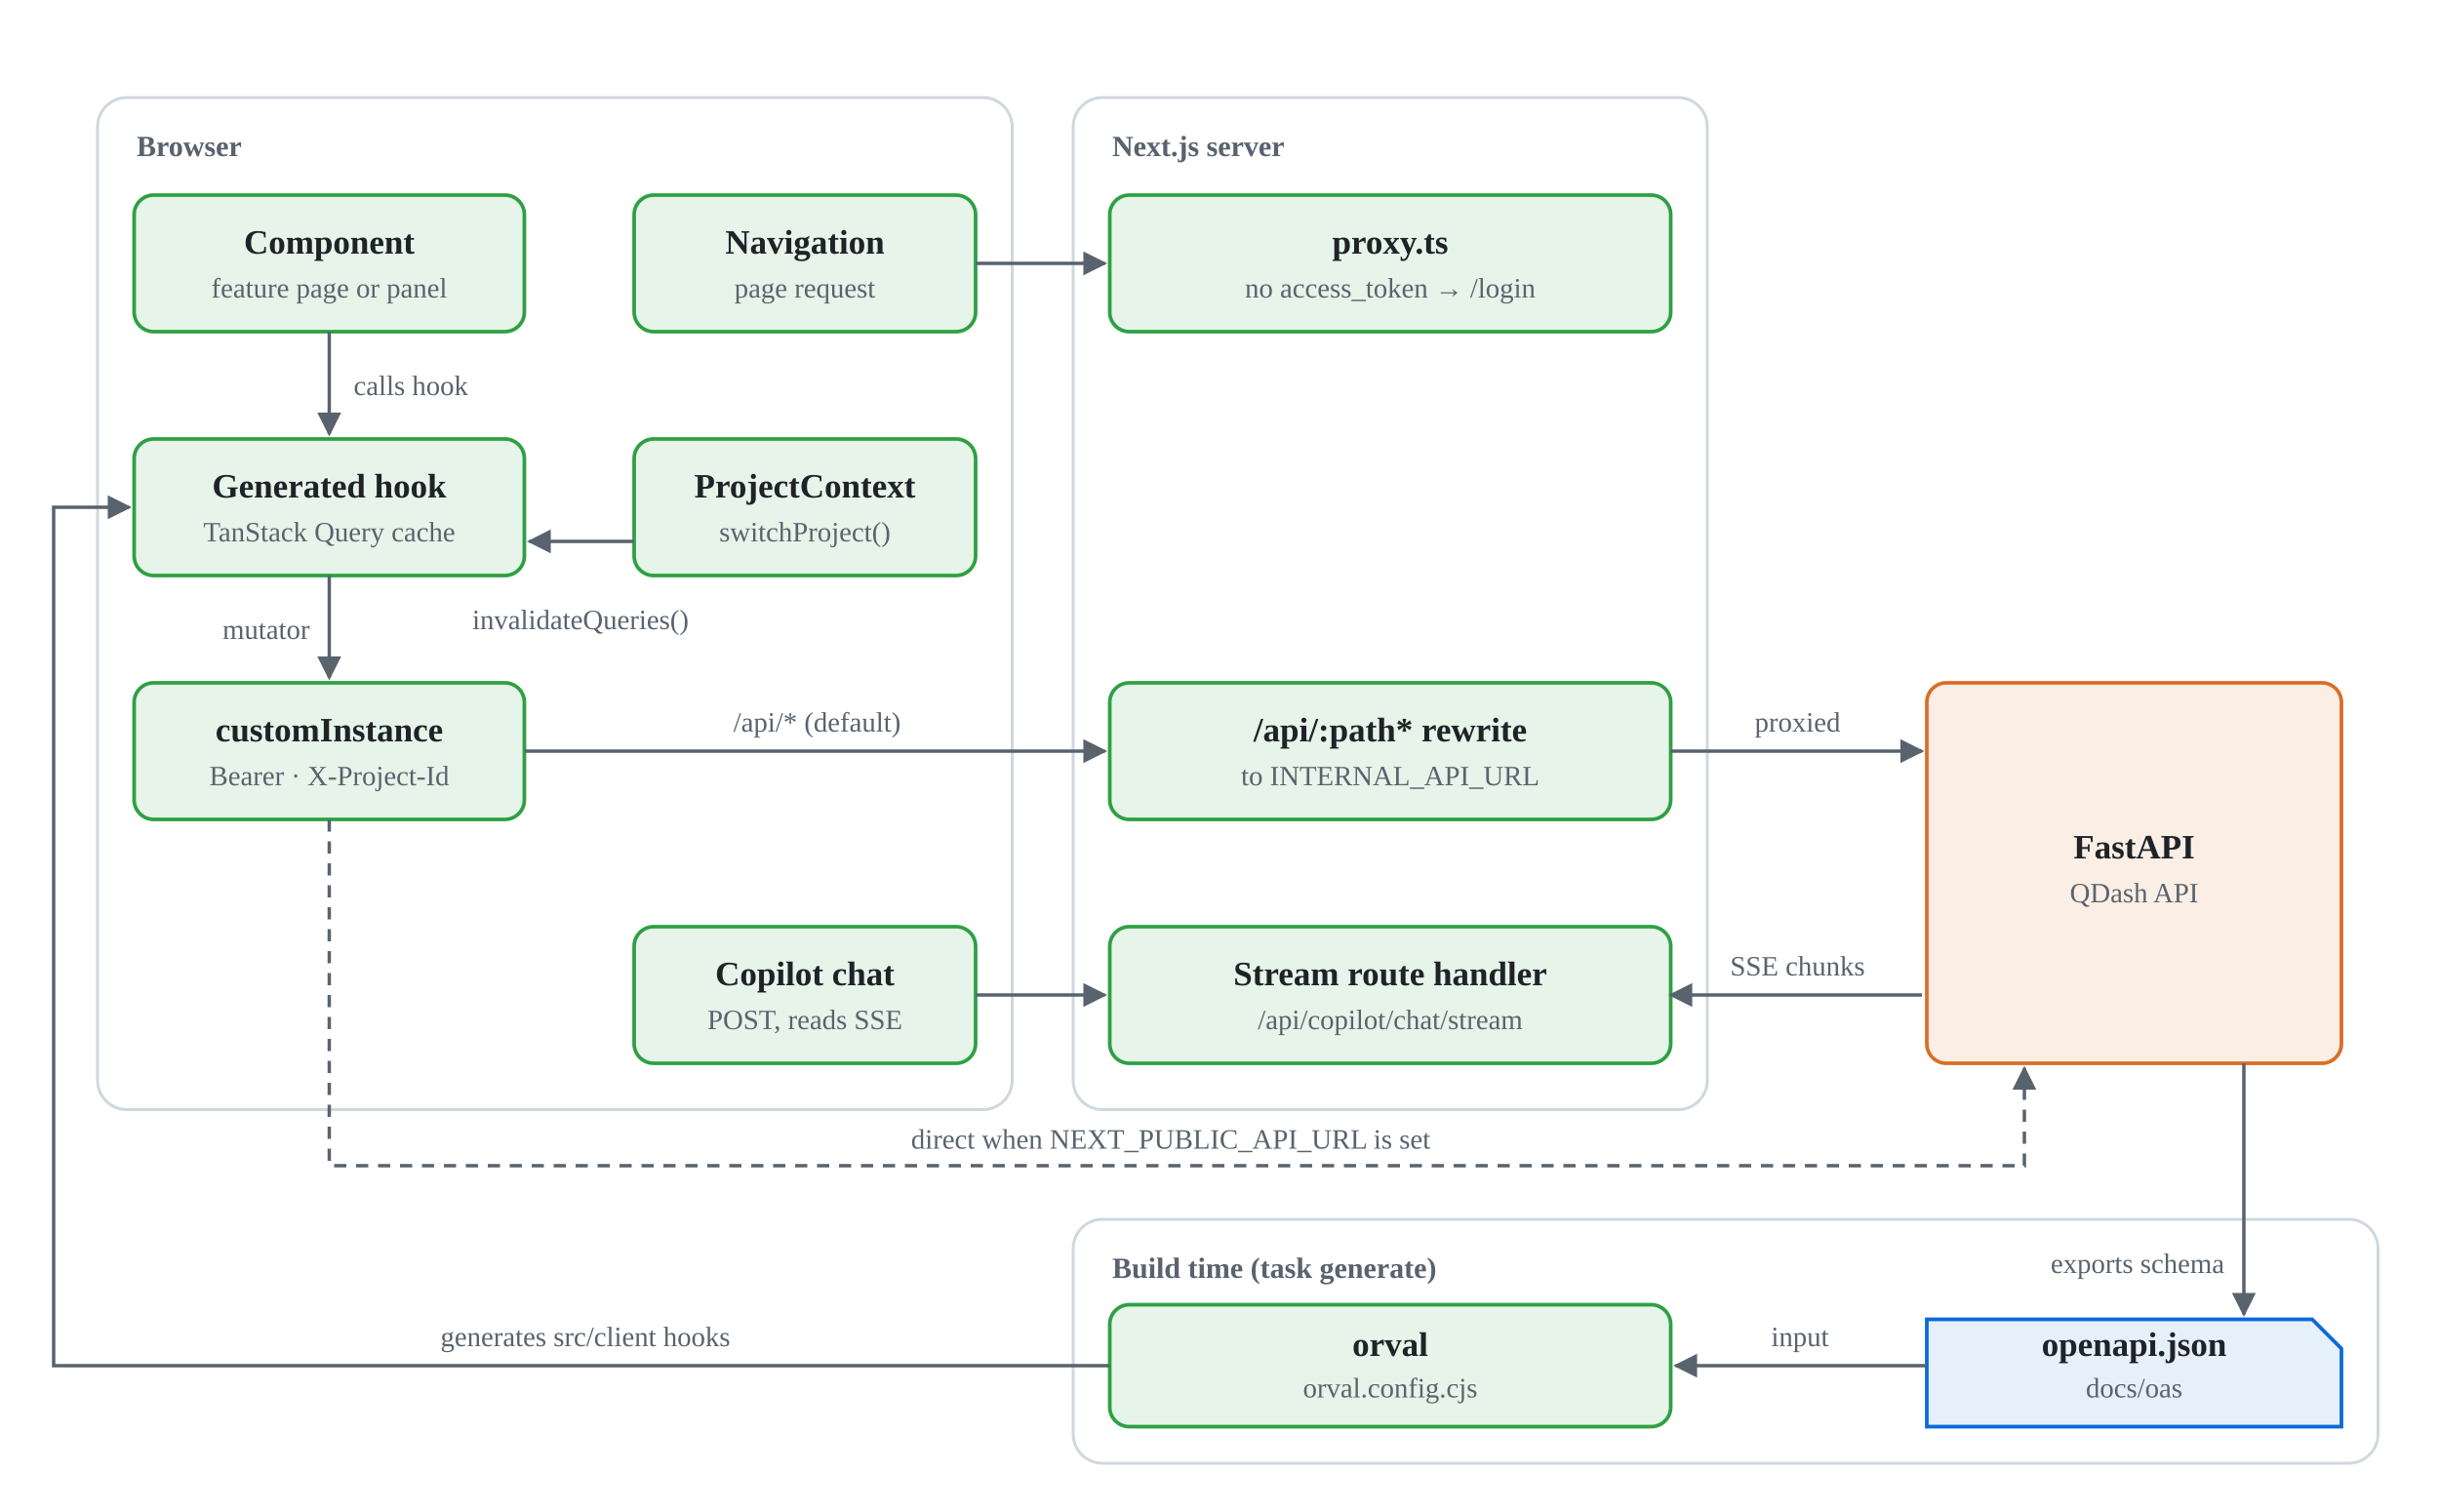
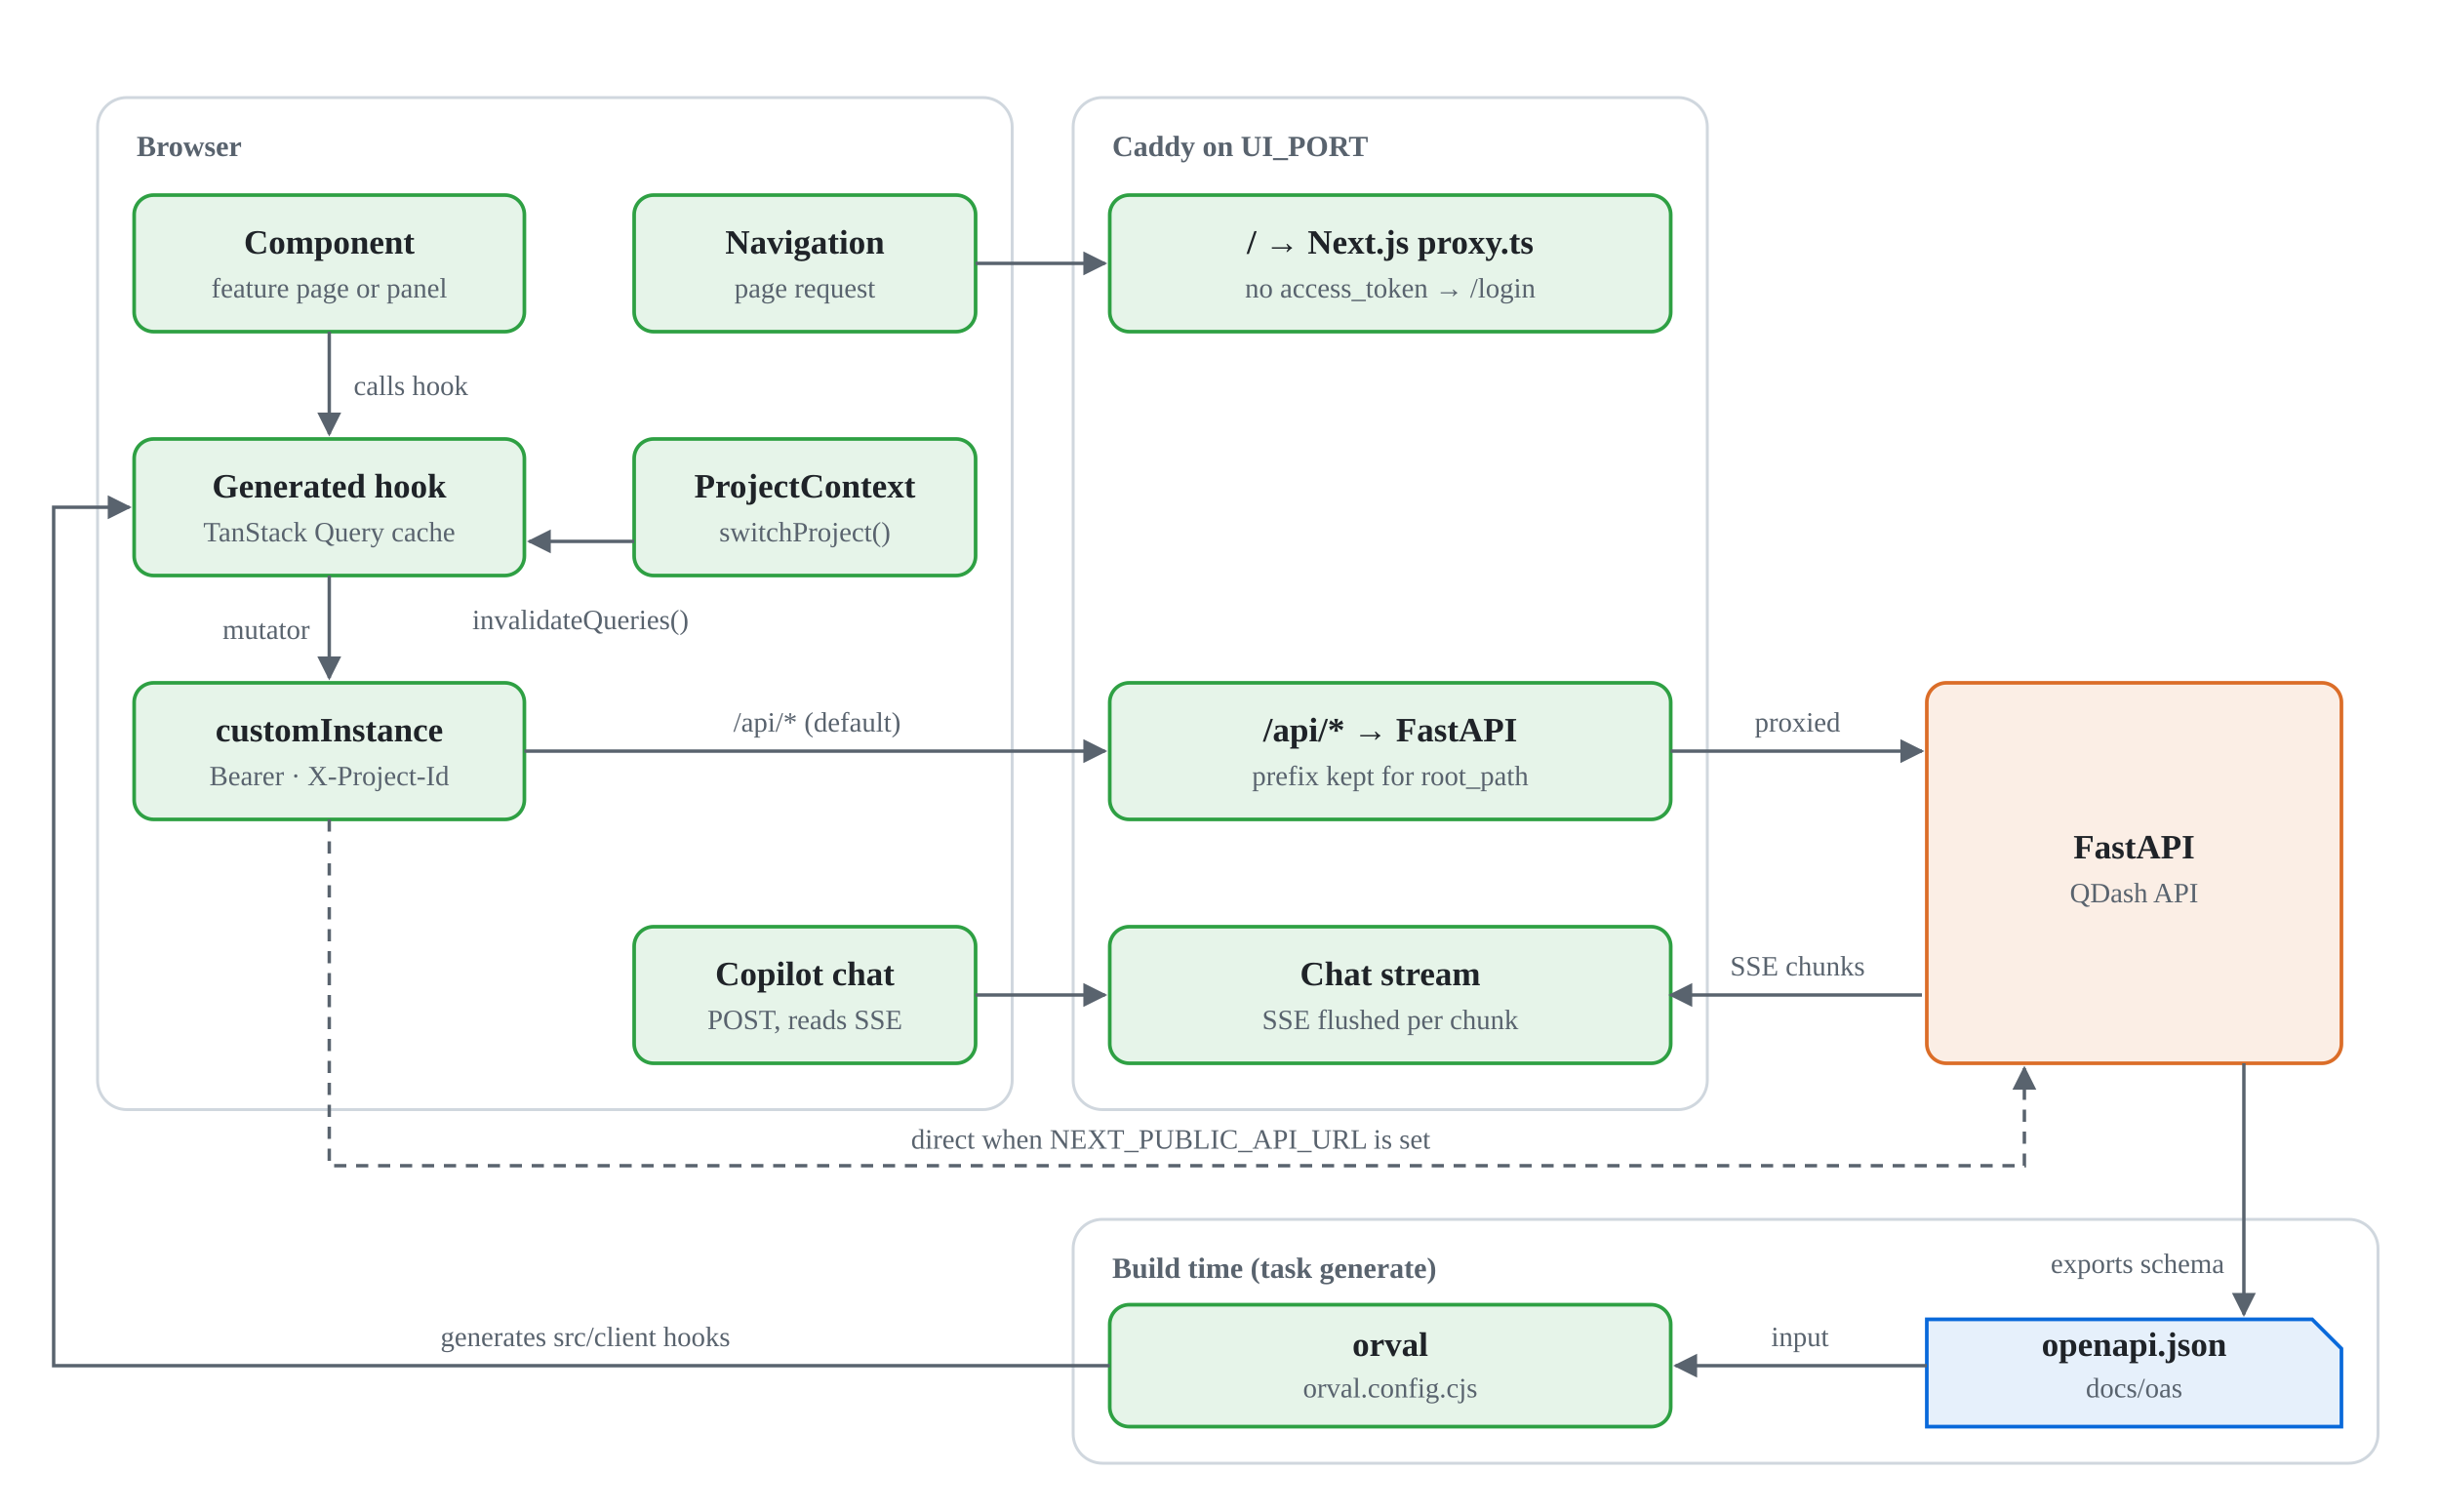
- <svg xmlns="http://www.w3.org/2000/svg" viewBox="0 0 1000 620" role="img" aria-label="UI request paths: generated hooks call customInstance, which adds the bearer token and project header and sends requests through the Next.js /api rewrite to FastAPI, or directly when NEXT_PUBLIC_API_URL is set. proxy.ts guards page requests, the Copilot stream uses its own route handler, and orval generates the hooks from the OpenAPI document.">
+ <svg xmlns="http://www.w3.org/2000/svg" viewBox="0 0 1000 620" role="img" aria-label="UI request paths: generated hooks call customInstance, which adds the bearer token and project header and sends /api requests through Caddy to FastAPI, or directly when NEXT_PUBLIC_API_URL is set. Caddy sends page requests to Next.js, where proxy.ts guards them, streams the Copilot SSE response chunk by chunk, and orval generates the hooks from the OpenAPI document.">
  <style>
    .qd-root { font-family: var(--vp-font-family-base, -apple-system, "Segoe UI", Roboto, sans-serif); }
    .qd-title { fill: var(--vp-c-text-1, #1f2328); font-size: 14px; font-weight: 600; text-anchor: middle; }
    .qd-sub { fill: var(--vp-c-text-2, #59636e); font-size: 11.5px; text-anchor: middle; }
    .qd-label { fill: var(--vp-c-text-2, #59636e); font-size: 11.5px; }
    .qd-group-title { fill: var(--vp-c-text-2, #59636e); font-size: 12px; font-weight: 600; }
    .qd-group { fill: none; stroke: var(--vp-c-divider, #d0d7de); stroke-width: 1.2; }
    .qd-edge { stroke: var(--vp-c-text-2, #59636e); stroke-width: 1.4; fill: none; }
    .qd-head { fill: var(--vp-c-text-2, #59636e); }
    .qd-dash { stroke-dasharray: 5 4; }
    .qd-ui { fill: rgba(46, 160, 67, 0.12); stroke: #2ea043; stroke-width: 1.5; }
    .qd-api { fill: rgba(219, 109, 40, 0.12); stroke: #db6d28; stroke-width: 1.5; }
    .qd-data { fill: rgba(9, 105, 218, 0.10); stroke: #0969da; stroke-width: 1.5; }
  </style>
  <defs>
    <marker id="qd-uiflow-arrow" viewBox="0 0 10 10" refX="9" refY="5" markerWidth="7" markerHeight="7" orient="auto-start-reverse">
      <path d="M0,0 L10,5 L0,10 z" class="qd-head" />
    </marker>
  </defs>
  <g class="qd-root">
    <rect x="40" y="40" width="375" height="415" rx="12" class="qd-group" />
    <text x="56" y="64" class="qd-group-title">Browser</text>
    <rect x="440" y="40" width="260" height="415" rx="12" class="qd-group" />
-     <text x="456" y="64" class="qd-group-title">Next.js server</text>
+     <text x="456" y="64" class="qd-group-title">Caddy on UI_PORT</text>
    <rect x="440" y="500" width="535" height="100" rx="12" class="qd-group" />
    <text x="456" y="524" class="qd-group-title">Build time (task generate)</text>
    <rect x="55" y="80" width="160" height="56" rx="8" class="qd-ui" />
    <text x="135" y="104" class="qd-title">Component</text>
    <text x="135" y="122" class="qd-sub">feature page or panel</text>
    <rect x="55" y="180" width="160" height="56" rx="8" class="qd-ui" />
    <text x="135" y="204" class="qd-title">Generated hook</text>
    <text x="135" y="222" class="qd-sub">TanStack Query cache</text>
    <rect x="55" y="280" width="160" height="56" rx="8" class="qd-ui" />
    <text x="135" y="304" class="qd-title">customInstance</text>
    <text x="135" y="322" class="qd-sub">Bearer · X-Project-Id</text>
    <rect x="260" y="80" width="140" height="56" rx="8" class="qd-ui" />
    <text x="330" y="104" class="qd-title">Navigation</text>
    <text x="330" y="122" class="qd-sub">page request</text>
    <rect x="260" y="180" width="140" height="56" rx="8" class="qd-ui" />
    <text x="330" y="204" class="qd-title">ProjectContext</text>
    <text x="330" y="222" class="qd-sub">switchProject()</text>
    <rect x="260" y="380" width="140" height="56" rx="8" class="qd-ui" />
    <text x="330" y="404" class="qd-title">Copilot chat</text>
    <text x="330" y="422" class="qd-sub">POST, reads SSE</text>
    <rect x="455" y="80" width="230" height="56" rx="8" class="qd-ui" />
-     <text x="570" y="104" class="qd-title">proxy.ts</text>
+     <text x="570" y="104" class="qd-title">/ → Next.js proxy.ts</text>
    <text x="570" y="122" class="qd-sub">no access_token → /login</text>
    <rect x="455" y="280" width="230" height="56" rx="8" class="qd-ui" />
-     <text x="570" y="304" class="qd-title">/api/:path* rewrite</text>
-     <text x="570" y="322" class="qd-sub">to INTERNAL_API_URL</text>
+     <text x="570" y="304" class="qd-title">/api/* → FastAPI</text>
+     <text x="570" y="322" class="qd-sub">prefix kept for root_path</text>
    <rect x="455" y="380" width="230" height="56" rx="8" class="qd-ui" />
-     <text x="570" y="404" class="qd-title">Stream route handler</text>
-     <text x="570" y="422" class="qd-sub">/api/copilot/chat/stream</text>
+     <text x="570" y="404" class="qd-title">Chat stream</text>
+     <text x="570" y="422" class="qd-sub">SSE flushed per chunk</text>
    <rect x="790" y="280" width="170" height="156" rx="8" class="qd-api" />
    <text x="875" y="352" class="qd-title">FastAPI</text>
    <text x="875" y="370" class="qd-sub">QDash API</text>
    <rect x="455" y="535" width="230" height="50" rx="8" class="qd-ui" />
    <text x="570" y="556" class="qd-title">orval</text>
    <text x="570" y="573" class="qd-sub">orval.config.cjs</text>
    <path d="M790,541 h158 l12,12 v32 h-170 z" class="qd-data" />
    <text x="875" y="556" class="qd-title">openapi.json</text>
    <text x="875" y="573" class="qd-sub">docs/oas</text>
    <line x1="135" y1="136" x2="135" y2="178" class="qd-edge" marker-end="url(#qd-uiflow-arrow)" />
    <text x="145" y="162" class="qd-label">calls hook</text>
    <line x1="135" y1="236" x2="135" y2="278" class="qd-edge" marker-end="url(#qd-uiflow-arrow)" />
    <text x="127" y="262" class="qd-label" text-anchor="end">mutator</text>
    <line x1="260" y1="222" x2="217" y2="222" class="qd-edge" marker-end="url(#qd-uiflow-arrow)" />
    <text x="238" y="258" class="qd-label" text-anchor="middle">invalidateQueries()</text>
    <line x1="400" y1="108" x2="453" y2="108" class="qd-edge" marker-end="url(#qd-uiflow-arrow)" />
    <line x1="215" y1="308" x2="453" y2="308" class="qd-edge" marker-end="url(#qd-uiflow-arrow)" />
    <text x="335" y="300" class="qd-label" text-anchor="middle">/api/* (default)</text>
    <line x1="400" y1="408" x2="453" y2="408" class="qd-edge" marker-end="url(#qd-uiflow-arrow)" />
    <line x1="685" y1="308" x2="788" y2="308" class="qd-edge" marker-end="url(#qd-uiflow-arrow)" />
    <text x="737" y="300" class="qd-label" text-anchor="middle">proxied</text>
    <line x1="685" y1="408" x2="788" y2="408" class="qd-edge" marker-start="url(#qd-uiflow-arrow)" />
    <text x="737" y="400" class="qd-label" text-anchor="middle">SSE chunks</text>
    <polyline points="135,336 135,478 830,478 830,438" class="qd-edge qd-dash" marker-end="url(#qd-uiflow-arrow)" />
    <text x="480" y="471" class="qd-label" text-anchor="middle">direct when NEXT_PUBLIC_API_URL is set</text>
    <line x1="920" y1="436" x2="920" y2="539" class="qd-edge" marker-end="url(#qd-uiflow-arrow)" />
    <text x="912" y="522" class="qd-label" text-anchor="end">exports schema</text>
    <line x1="790" y1="560" x2="687" y2="560" class="qd-edge" marker-end="url(#qd-uiflow-arrow)" />
    <text x="738" y="552" class="qd-label" text-anchor="middle">input</text>
    <polyline points="455,560 22,560 22,208 53,208" class="qd-edge" marker-end="url(#qd-uiflow-arrow)" />
    <text x="240" y="552" class="qd-label" text-anchor="middle">generates src/client hooks</text>
  </g>
</svg>
